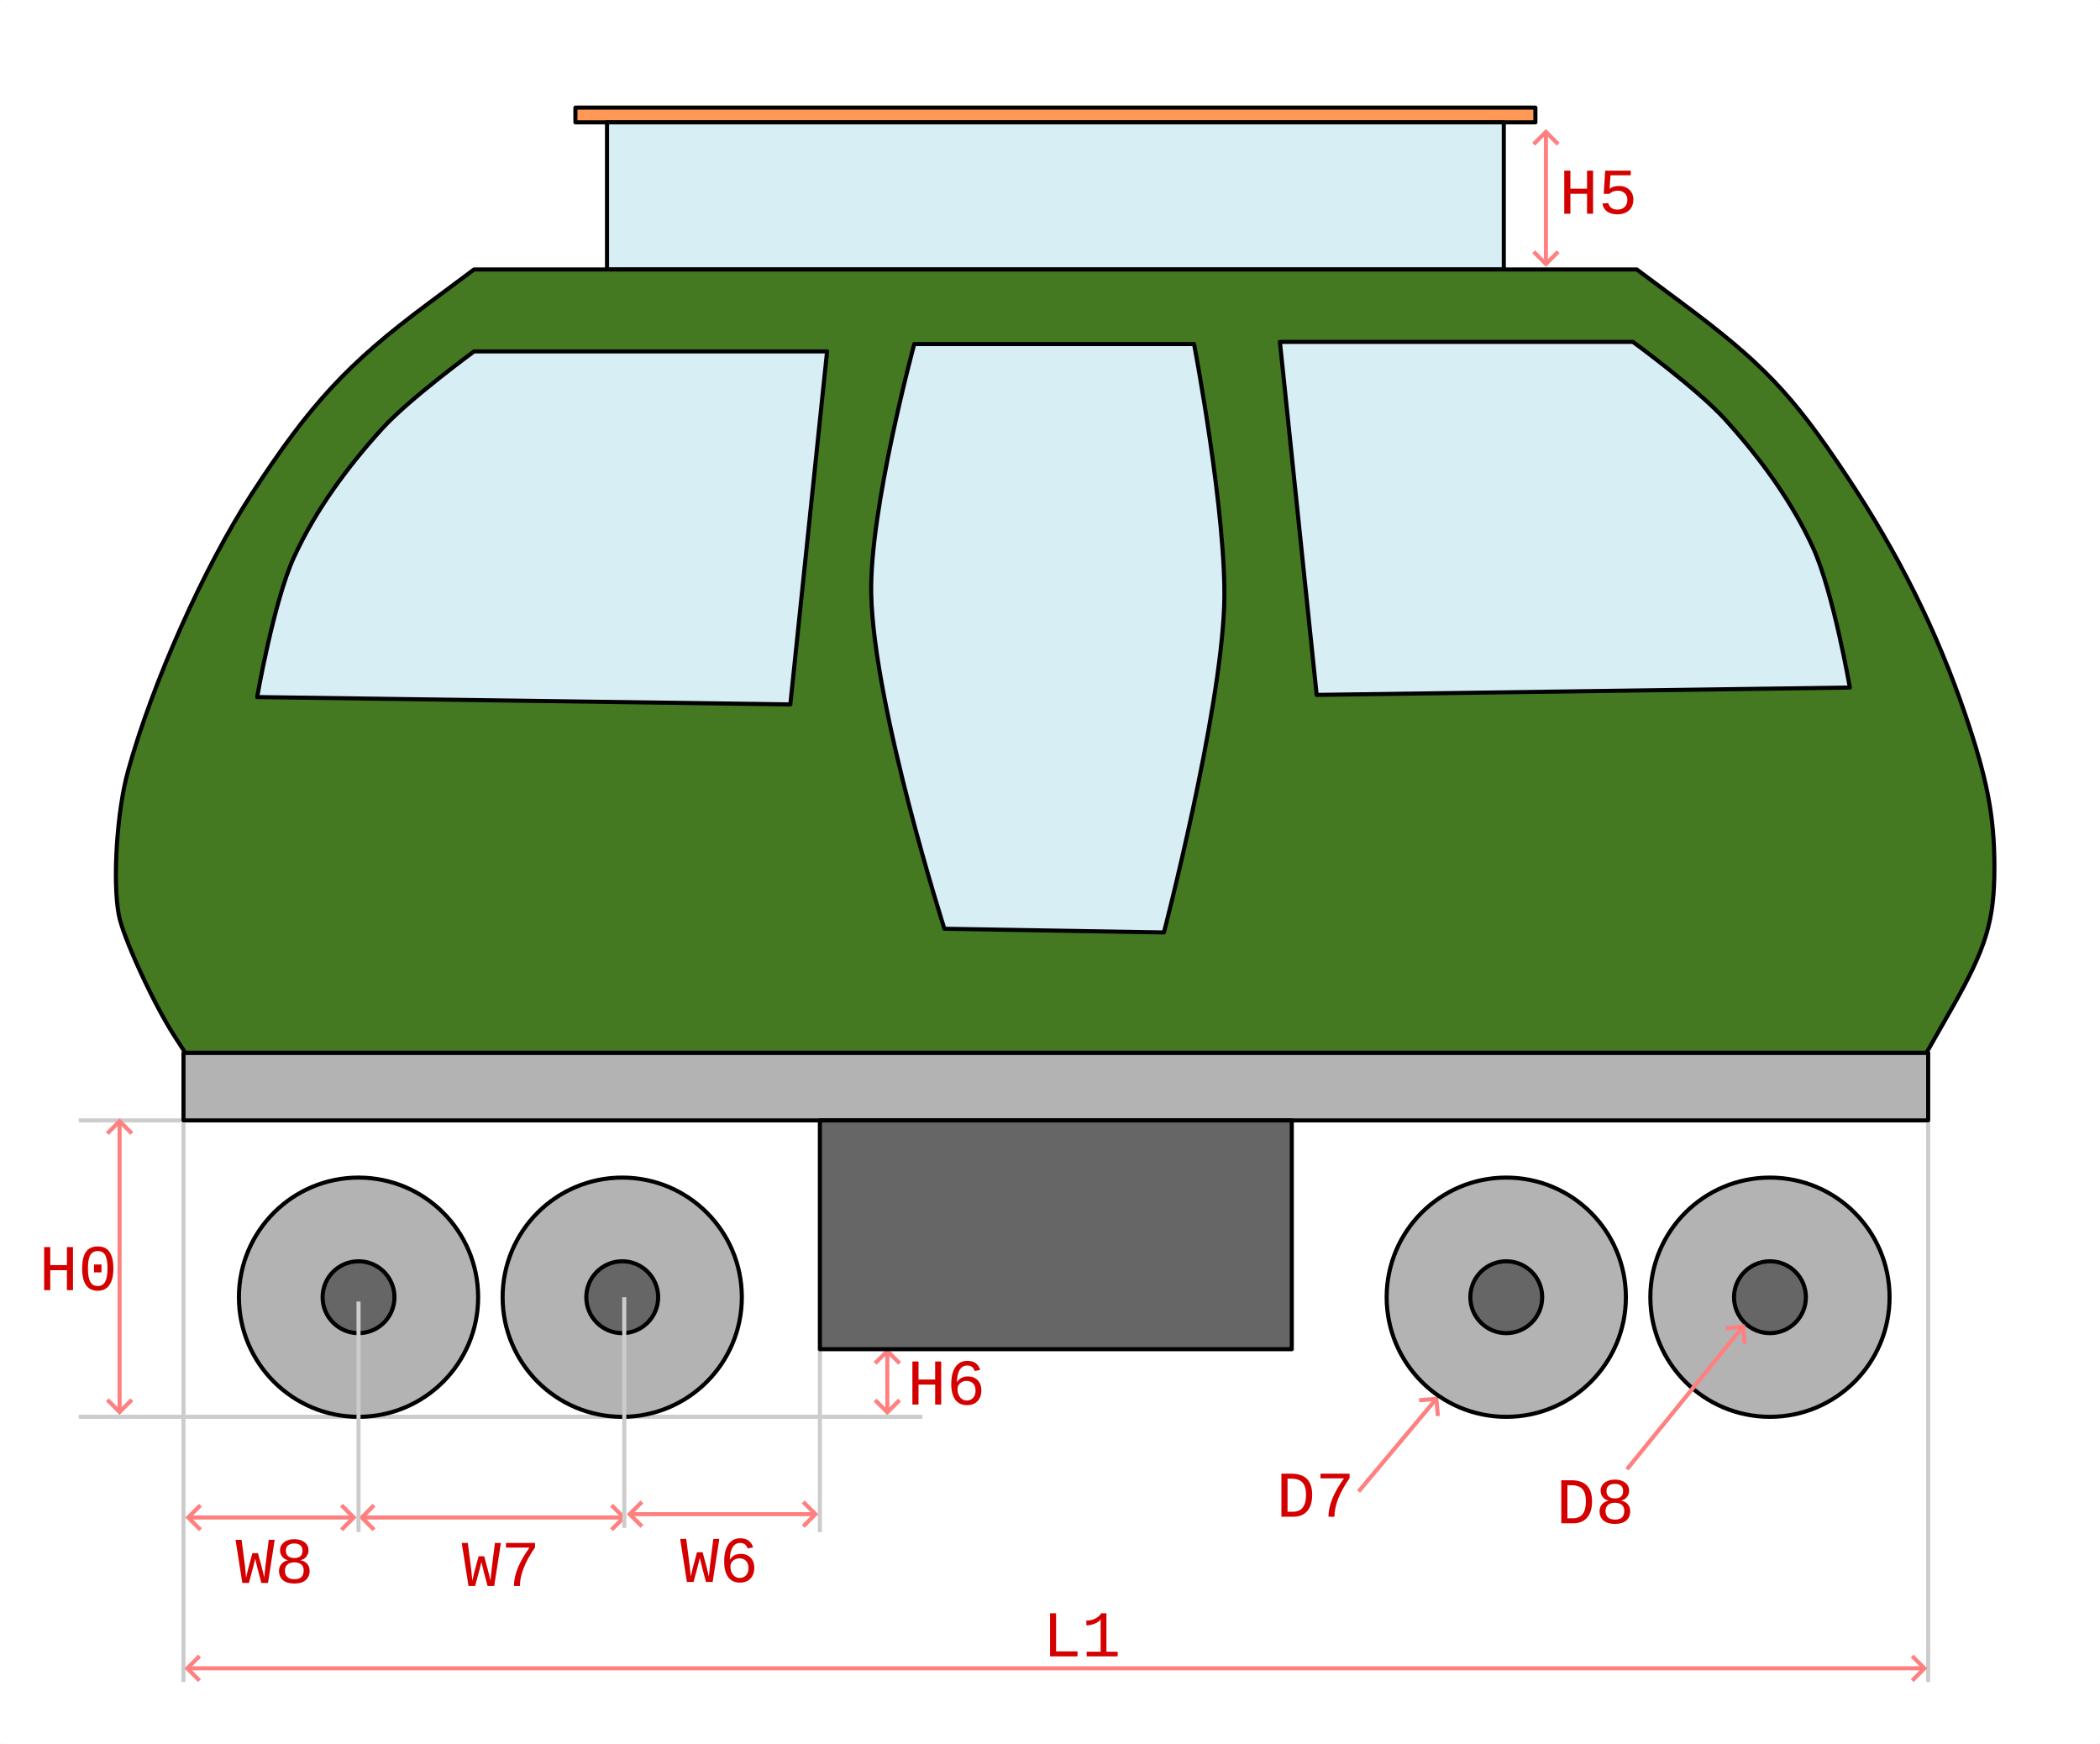
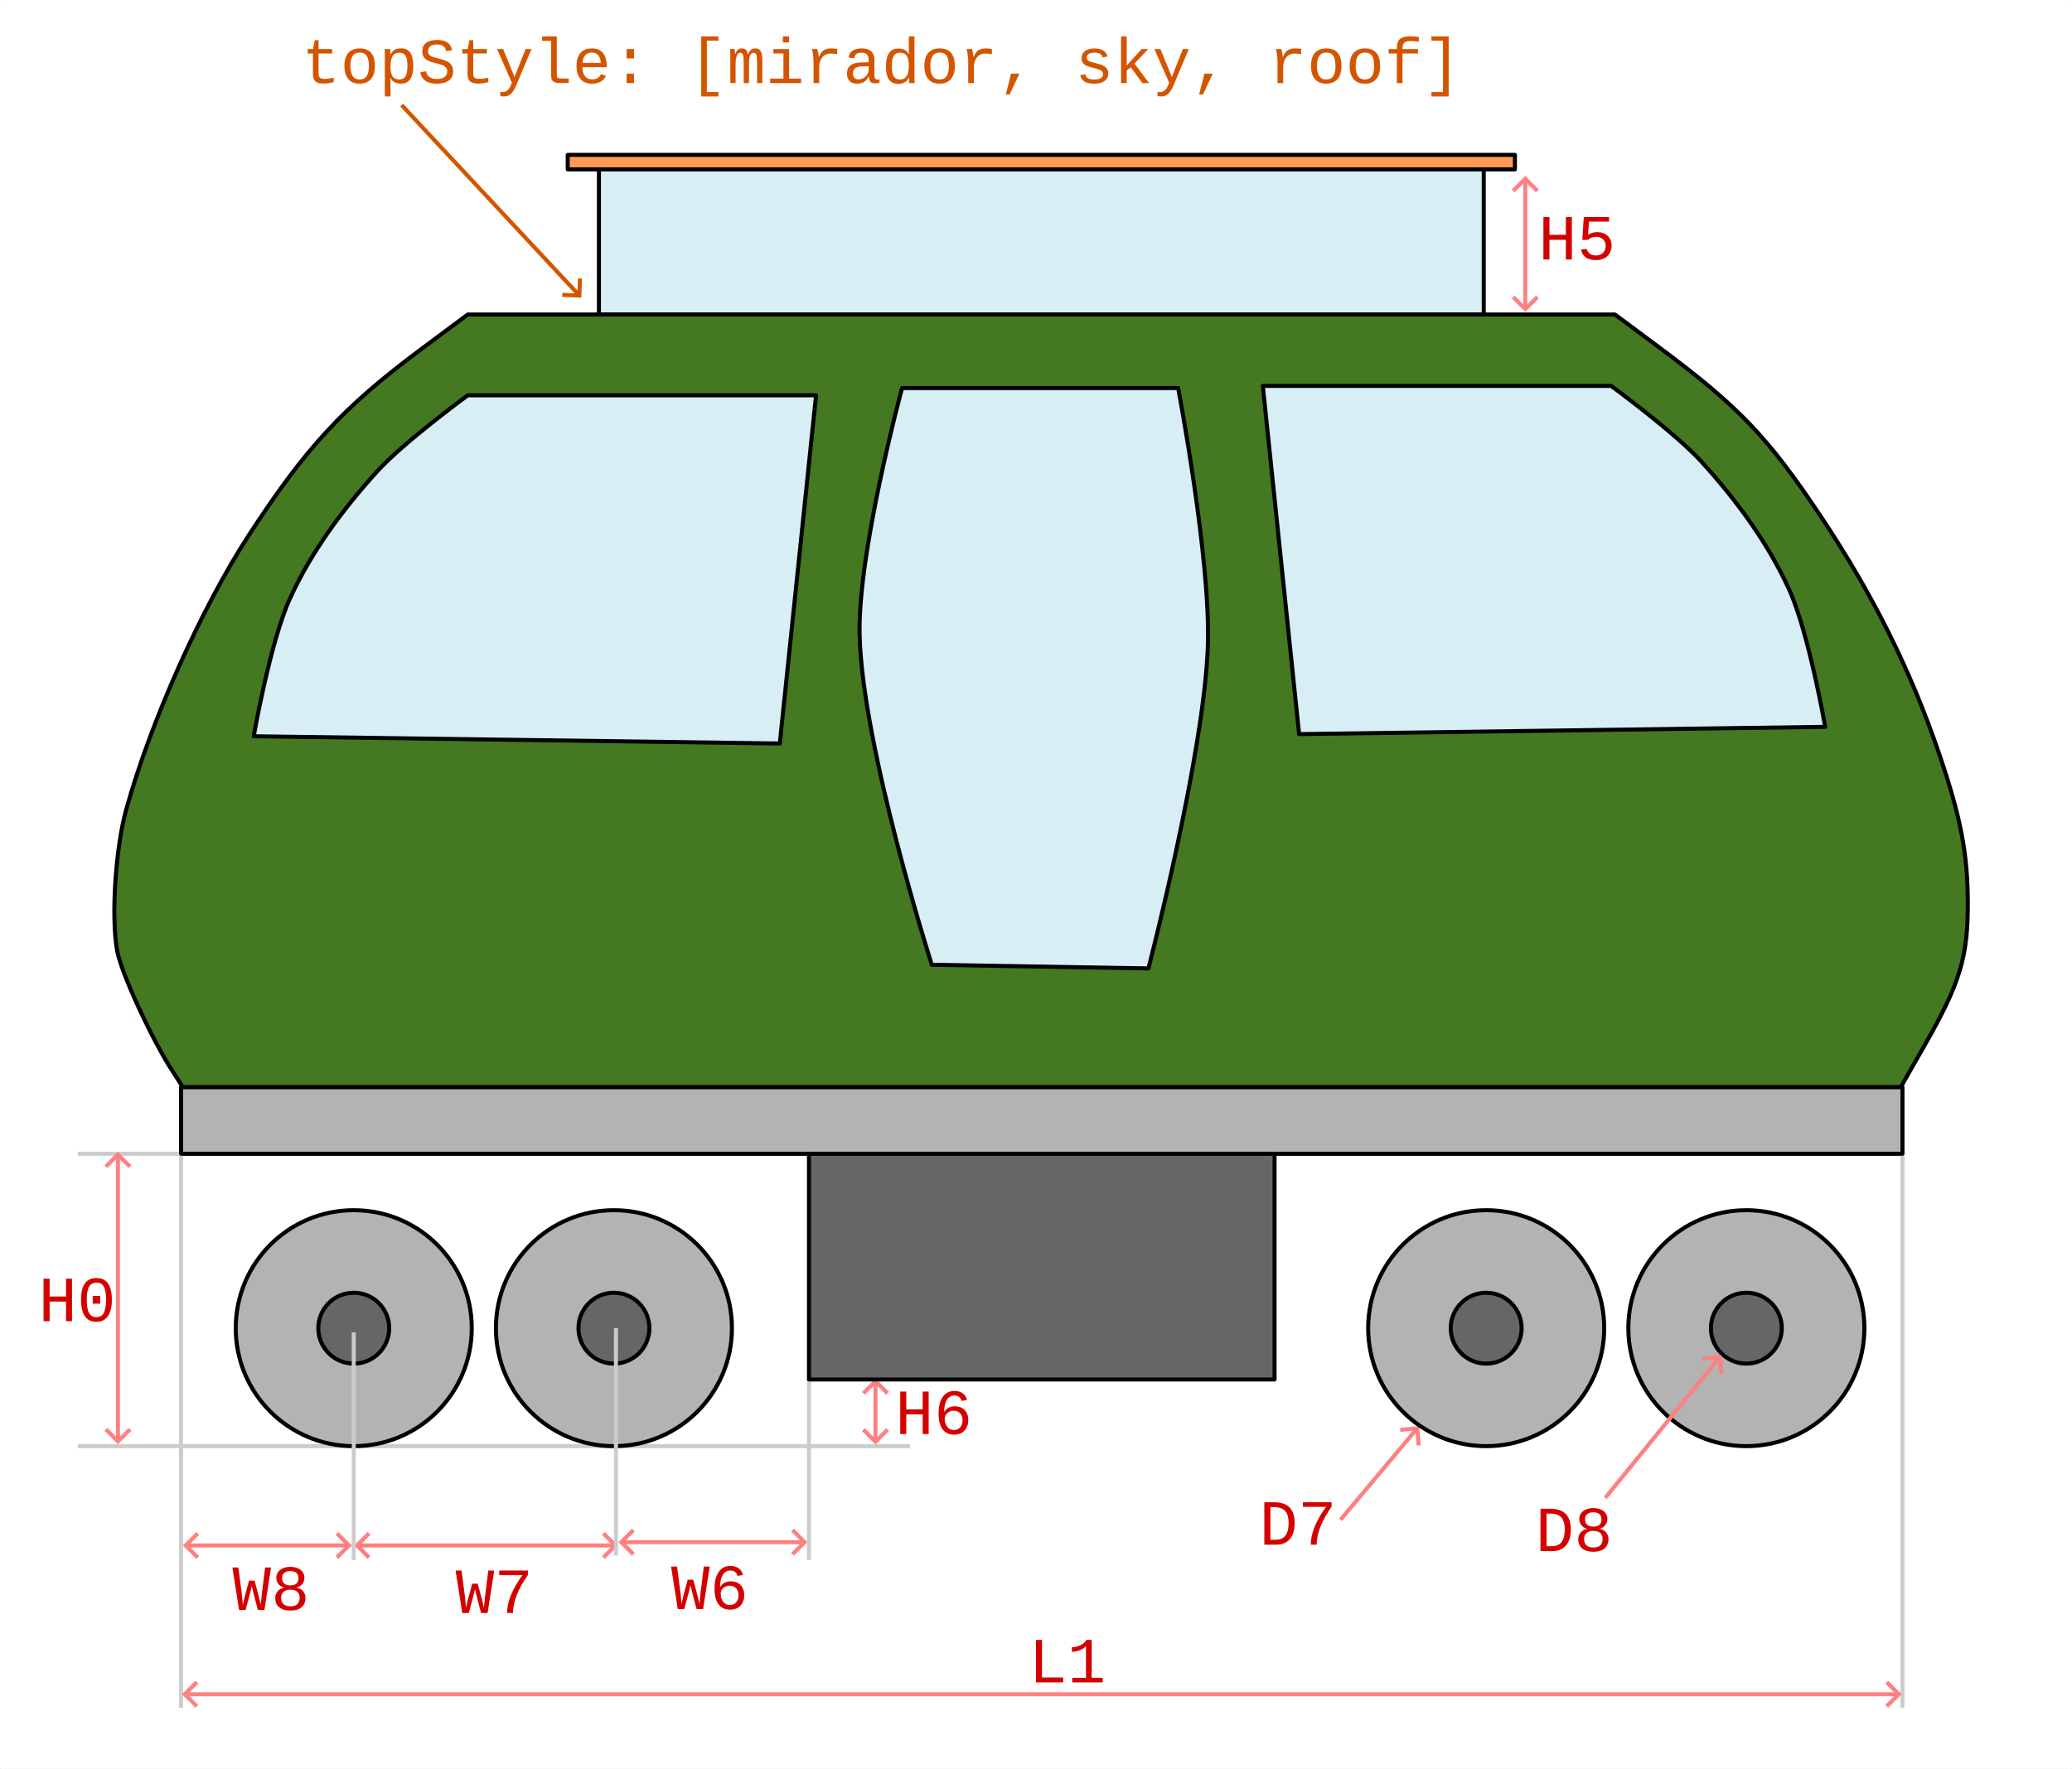
- <svg xmlns="http://www.w3.org/2000/svg" width="514.544" height="427.245" viewBox="0 0 136.14 113.042" version="1.1" id="svg1">
+ <svg xmlns="http://www.w3.org/2000/svg" width="514.544" height="439.35" viewBox="0 0 136.14 116.245" version="1.1" id="svg1">
  <defs id="defs1">
+     <rect x="40.135" y="143.341" width="317.262" height="38.224" id="rect6" />
    <rect x="237.628" y="570.402" width="52.782" height="33.541" id="rect26" />
    <rect x="133.785" y="566.705" width="52.24" height="34.053" id="rect25" />
    <rect x="37.587" y="563.171" width="57.827" height="33.765" id="rect24" />
    <rect x="16.564" y="523.461" width="47.143" height="44.807" id="rect23" />
+     <marker style="overflow:visible" id="ArrowWide" refX="0" refY="0" orient="auto-start-reverse" markerWidth="1" markerHeight="1" viewBox="0 0 1 1" preserveAspectRatio="xMidYMid">
+       <path style="fill:none;stroke:context-stroke;stroke-width:1;stroke-linecap:butt" d="M 3,-3 0,0 3,3" transform="rotate(180,0.125,0)" id="path9" />
+     </marker>
    <marker style="overflow:visible" id="ArrowWide-0" refX="0" refY="0" orient="auto-start-reverse" markerWidth="1" markerHeight="1" viewBox="0 0 1 1" preserveAspectRatio="xMidYMid">
      <path style="fill:none;stroke:context-stroke;stroke-width:1;stroke-linecap:butt" d="M 3,-3 0,0 3,3" transform="rotate(180,0.125,0)" id="path9-96" />
    </marker>
    <rect x="251.643" y="956.881" width="49.054" height="37.587" id="rect12-5" />
    <marker style="overflow:visible" id="ArrowWide-2-0-1-7" refX="0" refY="0" orient="auto-start-reverse" markerWidth="1" markerHeight="1" viewBox="0 0 1 1" preserveAspectRatio="xMidYMid">
      <path style="fill:none;stroke:context-stroke;stroke-width:1;stroke-linecap:butt" d="M 3,-3 0,0 3,3" transform="rotate(180,0.125,0)" id="path9-9-2-2-5" />
    </marker>
    <marker style="overflow:visible" id="ArrowWide-2-0-1-7-5" refX="0" refY="0" orient="auto-start-reverse" markerWidth="1" markerHeight="1" viewBox="0 0 1 1" preserveAspectRatio="xMidYMid">
      <path style="fill:none;stroke:context-stroke;stroke-width:1;stroke-linecap:butt" d="M 3,-3 0,0 3,3" transform="rotate(180,0.125,0)" id="path9-9-2-2-5-7" />
    </marker>
    <marker style="overflow:visible" id="ArrowWide-2-6-4" refX="0" refY="0" orient="auto-start-reverse" markerWidth="1" markerHeight="1" viewBox="0 0 1 1" preserveAspectRatio="xMidYMid">
      <path style="fill:none;stroke:context-stroke;stroke-width:1;stroke-linecap:butt" d="M 3,-3 0,0 3,3" transform="rotate(180,0.125,0)" id="path9-9-5-8" />
    </marker>
    <marker style="overflow:visible" id="ArrowWide-2-6-4-4" refX="0" refY="0" orient="auto-start-reverse" markerWidth="1" markerHeight="1" viewBox="0 0 1 1" preserveAspectRatio="xMidYMid">
      <path style="fill:none;stroke:context-stroke;stroke-width:1;stroke-linecap:butt" d="M 3,-3 0,0 3,3" transform="rotate(180,0.125,0)" id="path9-9-5-8-3" />
    </marker>
    <marker style="overflow:visible" id="ArrowWide-2-6-4-40" refX="0" refY="0" orient="auto-start-reverse" markerWidth="1" markerHeight="1" viewBox="0 0 1 1" preserveAspectRatio="xMidYMid">
      <path style="fill:none;stroke:context-stroke;stroke-width:1;stroke-linecap:butt" d="M 3,-3 0,0 3,3" transform="rotate(180,0.125,0)" id="path9-9-5-8-5" />
    </marker>
    <marker style="overflow:visible" id="ArrowWide-2-0-1-7-5-7" refX="0" refY="0" orient="auto-start-reverse" markerWidth="1" markerHeight="1" viewBox="0 0 1 1" preserveAspectRatio="xMidYMid">
      <path style="fill:none;stroke:context-stroke;stroke-width:1;stroke-linecap:butt" d="M 3,-3 0,0 3,3" transform="rotate(180,0.125,0)" id="path9-9-2-2-5-7-7" />
    </marker>
    <rect x="16.564" y="523.461" width="47.143" height="44.807" id="rect23-9" />
    <rect x="16.564" y="523.461" width="47.143" height="44.807" id="rect23-0" />
    <rect x="133.785" y="566.705" width="52.24" height="34.053" id="rect25-0" />
    <marker style="overflow:visible" id="ArrowWide-2-6-4-40-4" refX="0" refY="0" orient="auto-start-reverse" markerWidth="1" markerHeight="1" viewBox="0 0 1 1" preserveAspectRatio="xMidYMid">
      <path style="fill:none;stroke:context-stroke;stroke-width:1;stroke-linecap:butt" d="M 3,-3 0,0 3,3" transform="rotate(180,0.125,0)" id="path9-9-5-8-5-6" />
    </marker>
    <rect x="133.785" y="566.705" width="52.24" height="34.053" id="rect25-0-8" />
    <marker style="overflow:visible" id="ArrowWide-2-6-4-40-4-7" refX="0" refY="0" orient="auto-start-reverse" markerWidth="1" markerHeight="1" viewBox="0 0 1 1" preserveAspectRatio="xMidYMid">
      <path style="fill:none;stroke:context-stroke;stroke-width:1;stroke-linecap:butt" d="M 3,-3 0,0 3,3" transform="rotate(180,0.125,0)" id="path9-9-5-8-5-6-2" />
    </marker>
  </defs>
-   <g id="layer1" transform="translate(-13.21686,-32.52544)">
-     <rect style="fill:#ffffff;stroke:#ffffff;stroke-width:0.265;stroke-linejoin:round" id="rect7" width="135.875" height="112.777" x="13.349" y="32.658" />
+   <g id="layer1" transform="translate(-13.21686,-29.32284)">
+     <rect style="fill:#ffffff;stroke:#ffffff;stroke-width:0.265;stroke-linejoin:round" id="rect7" width="135.875" height="115.98" x="13.349" y="29.455" />
    <text xml:space="preserve" transform="matrix(0.2645833,0,0,0.2645833,78.70137,-22.43814)" id="text24-6-9" style="font-size:16px;line-height:normal;font-family:'Liberation Mono';-inkscape-font-specification:'Liberation Mono';text-decoration-color:#000000;white-space:pre;shape-inside:url(#rect25-0-8);display:inline;fill:#d40000;stroke-width:1;-inkscape-stroke:none;stop-color:#000000">
-       <tspan x="133.785" y="580.942" id="tspan1">D8</tspan>
+       <tspan x="133.785" y="580.942" id="tspan5">D8</tspan>
    </text>
    <path style="fill:none;stroke:#ff8080;stroke-width:0.265;stroke-linejoin:round;stroke-dasharray:none;marker-end:url(#ArrowWide-2-6-4-40-4)" d="m 101.292,129.208 5,-5.959" id="path12-0-7-7-92-5" />
    <text xml:space="preserve" transform="matrix(0.2645833,0,0,0.2645833,60.5577,-22.86317)" id="text24-6" style="font-size:16px;line-height:normal;font-family:'Liberation Mono';-inkscape-font-specification:'Liberation Mono';text-decoration-color:#000000;white-space:pre;shape-inside:url(#rect25-0);display:inline;fill:#d40000;stroke-width:1;-inkscape-stroke:none;stop-color:#000000">
-       <tspan x="133.785" y="580.942" id="tspan2">D7</tspan>
+       <tspan x="133.785" y="580.942" id="tspan6">D7</tspan>
    </text>
    <text xml:space="preserve" transform="matrix(0.2645833,0,0,0.2645833,109.9093,-95.88806)" id="text22-8" style="font-size:16px;line-height:normal;font-family:'Liberation Mono';-inkscape-font-specification:'Liberation Mono';text-decoration-color:#000000;white-space:pre;shape-inside:url(#rect23-9);display:inline;fill:#d40000;stroke-width:1;-inkscape-stroke:none;stop-color:#000000">
-       <tspan x="16.564" y="537.697" id="tspan3">H5</tspan>
+       <tspan x="16.564" y="537.697" id="tspan7">H5</tspan>
    </text>
    <text xml:space="preserve" transform="matrix(0.2645833,0,0,0.2645833,67.64887,-18.69447)" id="text22-1" style="font-size:16px;line-height:normal;font-family:'Liberation Mono';-inkscape-font-specification:'Liberation Mono';text-decoration-color:#000000;white-space:pre;shape-inside:url(#rect23-0);display:inline;fill:#d40000;stroke-width:1;-inkscape-stroke:none;stop-color:#000000">
-       <tspan x="16.564" y="537.697" id="tspan4">H6</tspan>
+       <tspan x="16.564" y="537.697" id="tspan8">H6</tspan>
    </text>
    <path style="fill:none;stroke:#ff8080;stroke-width:0.265;stroke-linejoin:round;stroke-dasharray:none;marker-start:url(#ArrowWide-2-6-4-40);marker-end:url(#ArrowWide-2-6-4-40)" d="M 66.016,130.678 H 54.104" id="path12-0-7-7-92" />
    <path style="fill:none;stroke:#ff8080;stroke-width:0.265;stroke-linejoin:round;stroke-dasharray:none;marker-start:url(#ArrowWide-2-6-4-4);marker-end:url(#ArrowWide-2-6-4-4)" d="M 53.591,130.894 H 36.736" id="path12-0-7-7-9" />
    <path style="fill:none;stroke:#cccccc;stroke-width:0.265;stroke-linejoin:round;stroke-dasharray:none" d="m 66.369,119.985 v 11.858" id="path11-2-88" />
    <path style="fill:none;stroke:#ff8080;stroke-width:0.265;stroke-linejoin:round;stroke-dasharray:none;marker-start:url(#ArrowWide-2-0-1-7-5);marker-end:url(#ArrowWide-2-0-1-7-5)" d="m 70.741,120.169 v 3.842" id="path12-0-9-9-1-5" />
    <path style="fill:none;stroke:#cccccc;stroke-width:0.265;stroke-linejoin:round;stroke-dasharray:none" d="m 18.323,105.152 h 6.658" id="path11-2-8-4-6" />
    <path style="fill:none;stroke:#cccccc;stroke-width:0.265;stroke-linejoin:round;stroke-dasharray:none" d="m 18.323,124.367 h 54.692" id="path11-2-8-4" />
    <circle style="fill:#b3b3b3;stroke:#000000;stroke-width:0.265;stroke-linejoin:round" id="path2" cx="36.46" cy="116.614" r="7.754" />
    <circle style="fill:#666666;stroke:#000000;stroke-width:0.265;stroke-linejoin:round" id="path2-1" cx="36.46" cy="116.614" r="2.329" />
    <circle style="fill:#b3b3b3;stroke:#000000;stroke-width:0.265;stroke-linejoin:round" id="path2-3" cx="53.555" cy="116.614" r="7.754" />
    <rect style="fill:#b3b3b3;stroke:#000000;stroke-width:0.265;stroke-linejoin:round" id="rect2" width="113.105" height="4.383" x="25.113" y="100.769" />
    <circle style="fill:#666666;stroke:#000000;stroke-width:0.265;stroke-linejoin:round" id="path2-1-3" cx="53.555" cy="116.614" r="2.329" />
    <circle style="fill:#b3b3b3;stroke:#000000;stroke-width:0.265;stroke-linejoin:round" id="path2-6" cx="110.866" cy="116.614" r="7.754" />
    <circle style="fill:#666666;stroke:#000000;stroke-width:0.265;stroke-linejoin:round" id="path2-1-1" cx="110.866" cy="116.614" r="2.329" />
    <circle style="fill:#b3b3b3;stroke:#000000;stroke-width:0.265;stroke-linejoin:round" id="path2-3-8" cx="127.961" cy="116.614" r="7.754" />
    <circle style="fill:#666666;stroke:#000000;stroke-width:0.265;stroke-linejoin:round" id="path2-1-3-7" cx="127.961" cy="116.614" r="2.329" />
    <rect style="fill:#666666;stroke:#000000;stroke-width:0.265;stroke-linejoin:round" id="rect3" width="30.592" height="14.833" x="66.369" y="105.152" />
    <rect style="fill:#ff9955;stroke:#000000;stroke-width:0.265;stroke-linejoin:round" id="rect4" width="62.234" height="0.954" x="50.52" y="39.502" />
    <rect style="fill:#d7eef4;stroke:#000000;stroke-width:0.265;stroke-linejoin:round" id="rect4-6" width="58.137" height="9.539" x="52.569" y="40.456" />
    <path style="fill:#447821;stroke:#000000;stroke-width:0.265;stroke-linejoin:round" d="m 24.497,99.637 c -1.361,-2.119 -3.309,-6.369 -3.579,-7.807 -0.41,-2.188 -0.121,-6.718 0.591,-9.297 1.589,-5.747 4.92,-13.212 8.032,-17.998 3.781,-5.814 6.219,-8.447 11.382,-12.29 l 3.024,-2.251 h 37.691 37.691 l 2.834,2.107 c 5.313,3.95 7.222,5.948 10.744,11.242 3.398,5.107 5.866,10.068 7.72,15.517 1.421,4.177 1.879,6.561 1.885,9.828 0.006,3.532 -0.518,5.265 -2.807,9.279 l -1.597,2.801 -56.441,2.4e-4 -56.441,2.5e-4 z" id="path7" />
    <path style="fill:#d7eef4;stroke:#000000;stroke-width:0.265;stroke-linejoin:round" d="m 72.488,54.827 h 18.138 c 0,0 2.145,11.258 1.953,16.925 -0.242,7.156 -3.907,21.216 -3.907,21.216 l -14.231,-0.238 c 0,0 -4.577,-14.338 -4.744,-21.692 -0.124,-5.46 2.79,-16.21 2.79,-16.21 z" id="path5" />
    <path style="fill:#d7eef4;stroke:#000000;stroke-width:0.265;stroke-linejoin:round" d="m 43.952,55.304 22.884,2e-6 -2.384,22.884 -34.565,-0.477 c 0,0 1.084,-6.219 2.384,-9.058 1.403,-3.066 3.456,-5.845 5.721,-8.343 1.743,-1.922 5.959,-5.006 5.959,-5.006 z" id="path6" />
    <path style="fill:#d7eef4;stroke:#000000;stroke-width:0.265;stroke-linejoin:round" d="m 119.075,54.686 -22.884,2e-6 2.384,22.884 34.565,-0.477 c 0,0 -1.084,-6.219 -2.384,-9.058 -1.403,-3.066 -3.456,-5.845 -5.721,-8.343 -1.743,-1.922 -5.959,-5.006 -5.959,-5.006 z" id="path6-1" />
    <path style="fill:none;stroke:#ff8080;stroke-width:0.265;stroke-linejoin:round;stroke-dasharray:none;marker-start:url(#ArrowWide-2-0-1-7);marker-end:url(#ArrowWide-2-0-1-7)" d="m 20.968,105.271 v 18.717" id="path12-0-9-9-1" />
    <path style="fill:none;stroke:#cccccc;stroke-width:0.265;stroke-linejoin:round;stroke-dasharray:none" d="m 25.113,105.284 v 36.274" id="path11-2" />
    <path style="fill:none;stroke:#cccccc;stroke-width:0.265;stroke-linejoin:round;stroke-dasharray:none" d="m 138.218,105.284 v 36.274" id="path11-2-8" />
    <path style="fill:none;stroke:#ff8080;stroke-width:0.265;stroke-linejoin:round;stroke-dasharray:none;marker-start:url(#ArrowWide-0);marker-end:url(#ArrowWide-0)" d="M 137.908,140.671 H 25.423" id="path12-6" />
    <text xml:space="preserve" transform="matrix(0.2645833,0,0,0.2645833,14.21645,-117.0482)" id="text12-4" style="font-size:16px;line-height:normal;font-family:'Liberation Mono';-inkscape-font-specification:'Liberation Mono';text-decoration-color:#000000;white-space:pre;shape-inside:url(#rect12-5);display:inline;fill:#d40000;stroke-width:1;-inkscape-stroke:none;stop-color:#000000">
-       <tspan x="251.643" y="971.117" id="tspan5">L1</tspan>
+       <tspan x="251.643" y="971.117" id="tspan9">L1</tspan>
    </text>
    <path style="fill:none;stroke:#cccccc;stroke-width:0.265;stroke-linejoin:round;stroke-dasharray:none" d="m 53.687,116.614 v 14.952" id="path11-2-88-6" />
    <path style="fill:none;stroke:#cccccc;stroke-width:0.265;stroke-linejoin:round;stroke-dasharray:none" d="m 36.46,116.891 v 14.952" id="path11-2-88-6-8" />
    <path style="fill:none;stroke:#ff8080;stroke-width:0.265;stroke-linejoin:round;stroke-dasharray:none;marker-start:url(#ArrowWide-2-6-4);marker-end:url(#ArrowWide-2-6-4)" d="M 36.084,130.894 H 25.483" id="path12-0-7-7" />
    <path style="fill:none;stroke:#ff8080;stroke-width:0.265;stroke-linejoin:round;stroke-dasharray:none;marker-start:url(#ArrowWide-2-0-1-7-5-7);marker-end:url(#ArrowWide-2-0-1-7-5-7)" d="m 113.436,41.143 v 8.428" id="path12-0-9-9-1-5-1" />
    <text xml:space="preserve" transform="matrix(0.2645833,0,0,0.2645833,11.36224,-26.11103)" id="text22" style="font-size:16px;line-height:normal;font-family:'Liberation Mono';-inkscape-font-specification:'Liberation Mono';text-decoration-color:#000000;white-space:pre;shape-inside:url(#rect23);display:inline;fill:#d40000;stroke-width:1;-inkscape-stroke:none;stop-color:#000000">
-       <tspan x="16.564" y="537.697" id="tspan6">H0</tspan>
+       <tspan x="16.564" y="537.697" id="tspan10">H0</tspan>
    </text>
    <text xml:space="preserve" transform="matrix(0.2645833,0,0,0.2645833,47.36492,-17.69864)" id="text23" style="font-size:16px;line-height:normal;font-family:'Liberation Mono';-inkscape-font-specification:'Liberation Mono';text-decoration-color:#000000;white-space:pre;shape-inside:url(#rect24);display:inline;fill:#d40000;stroke-width:1;-inkscape-stroke:none;stop-color:#000000">
-       <tspan x="37.588" y="577.408" id="tspan7">W6</tspan>
+       <tspan x="37.588" y="577.408" id="tspan11">W6</tspan>
    </text>
    <text xml:space="preserve" transform="matrix(0.2645833,0,0,0.2645833,7.753689,-18.37287)" id="text24" style="font-size:16px;line-height:normal;font-family:'Liberation Mono';-inkscape-font-specification:'Liberation Mono';text-decoration-color:#000000;white-space:pre;shape-inside:url(#rect25);display:inline;fill:#d40000;stroke-width:1;-inkscape-stroke:none;stop-color:#000000">
-       <tspan x="133.785" y="580.942" id="tspan8">W7</tspan>
+       <tspan x="133.785" y="580.942" id="tspan12">W7</tspan>
    </text>
    <text xml:space="preserve" transform="matrix(0.2645833,0,0,0.2645833,-34.38592,-19.55278)" id="text25" style="font-size:16px;line-height:normal;font-family:'Liberation Mono';-inkscape-font-specification:'Liberation Mono';text-decoration-color:#000000;white-space:pre;shape-inside:url(#rect26);display:inline;fill:#d40000;stroke-width:1;-inkscape-stroke:none;stop-color:#000000">
-       <tspan x="237.627" y="584.639" id="tspan9">W8</tspan>
+       <tspan x="237.627" y="584.639" id="tspan13">W8</tspan>
    </text>
    <path style="fill:none;stroke:#ff8080;stroke-width:0.265;stroke-linejoin:round;stroke-dasharray:none;marker-end:url(#ArrowWide-2-6-4-40-4-7)" d="m 118.691,127.767 7.478,-9.201" id="path12-0-7-7-92-5-9" />
+     <text xml:space="preserve" transform="matrix(0.2645833,0,0,0.2645833,22.41827,-6.910896)" id="text2" style="font-size:16px;line-height:normal;font-family:'Liberation Mono';-inkscape-font-specification:'Liberation Mono';text-decoration-color:#000000;white-space:pre;shape-inside:url(#rect6);fill:#d45500;stroke-width:1;-inkscape-stroke:none;stop-color:#000000">
+       <tspan x="40.135" y="157.578" id="tspan14">topStyle: [mirador, sky, roof]</tspan>
+     </text>
+     <path style="fill:#d45500;stroke:#d45500;stroke-width:0.265;stroke-linejoin:round;marker-end:url(#ArrowWide)" d="M 39.608,36.228 51.239,48.696" id="path16" />
  </g>
</svg>
